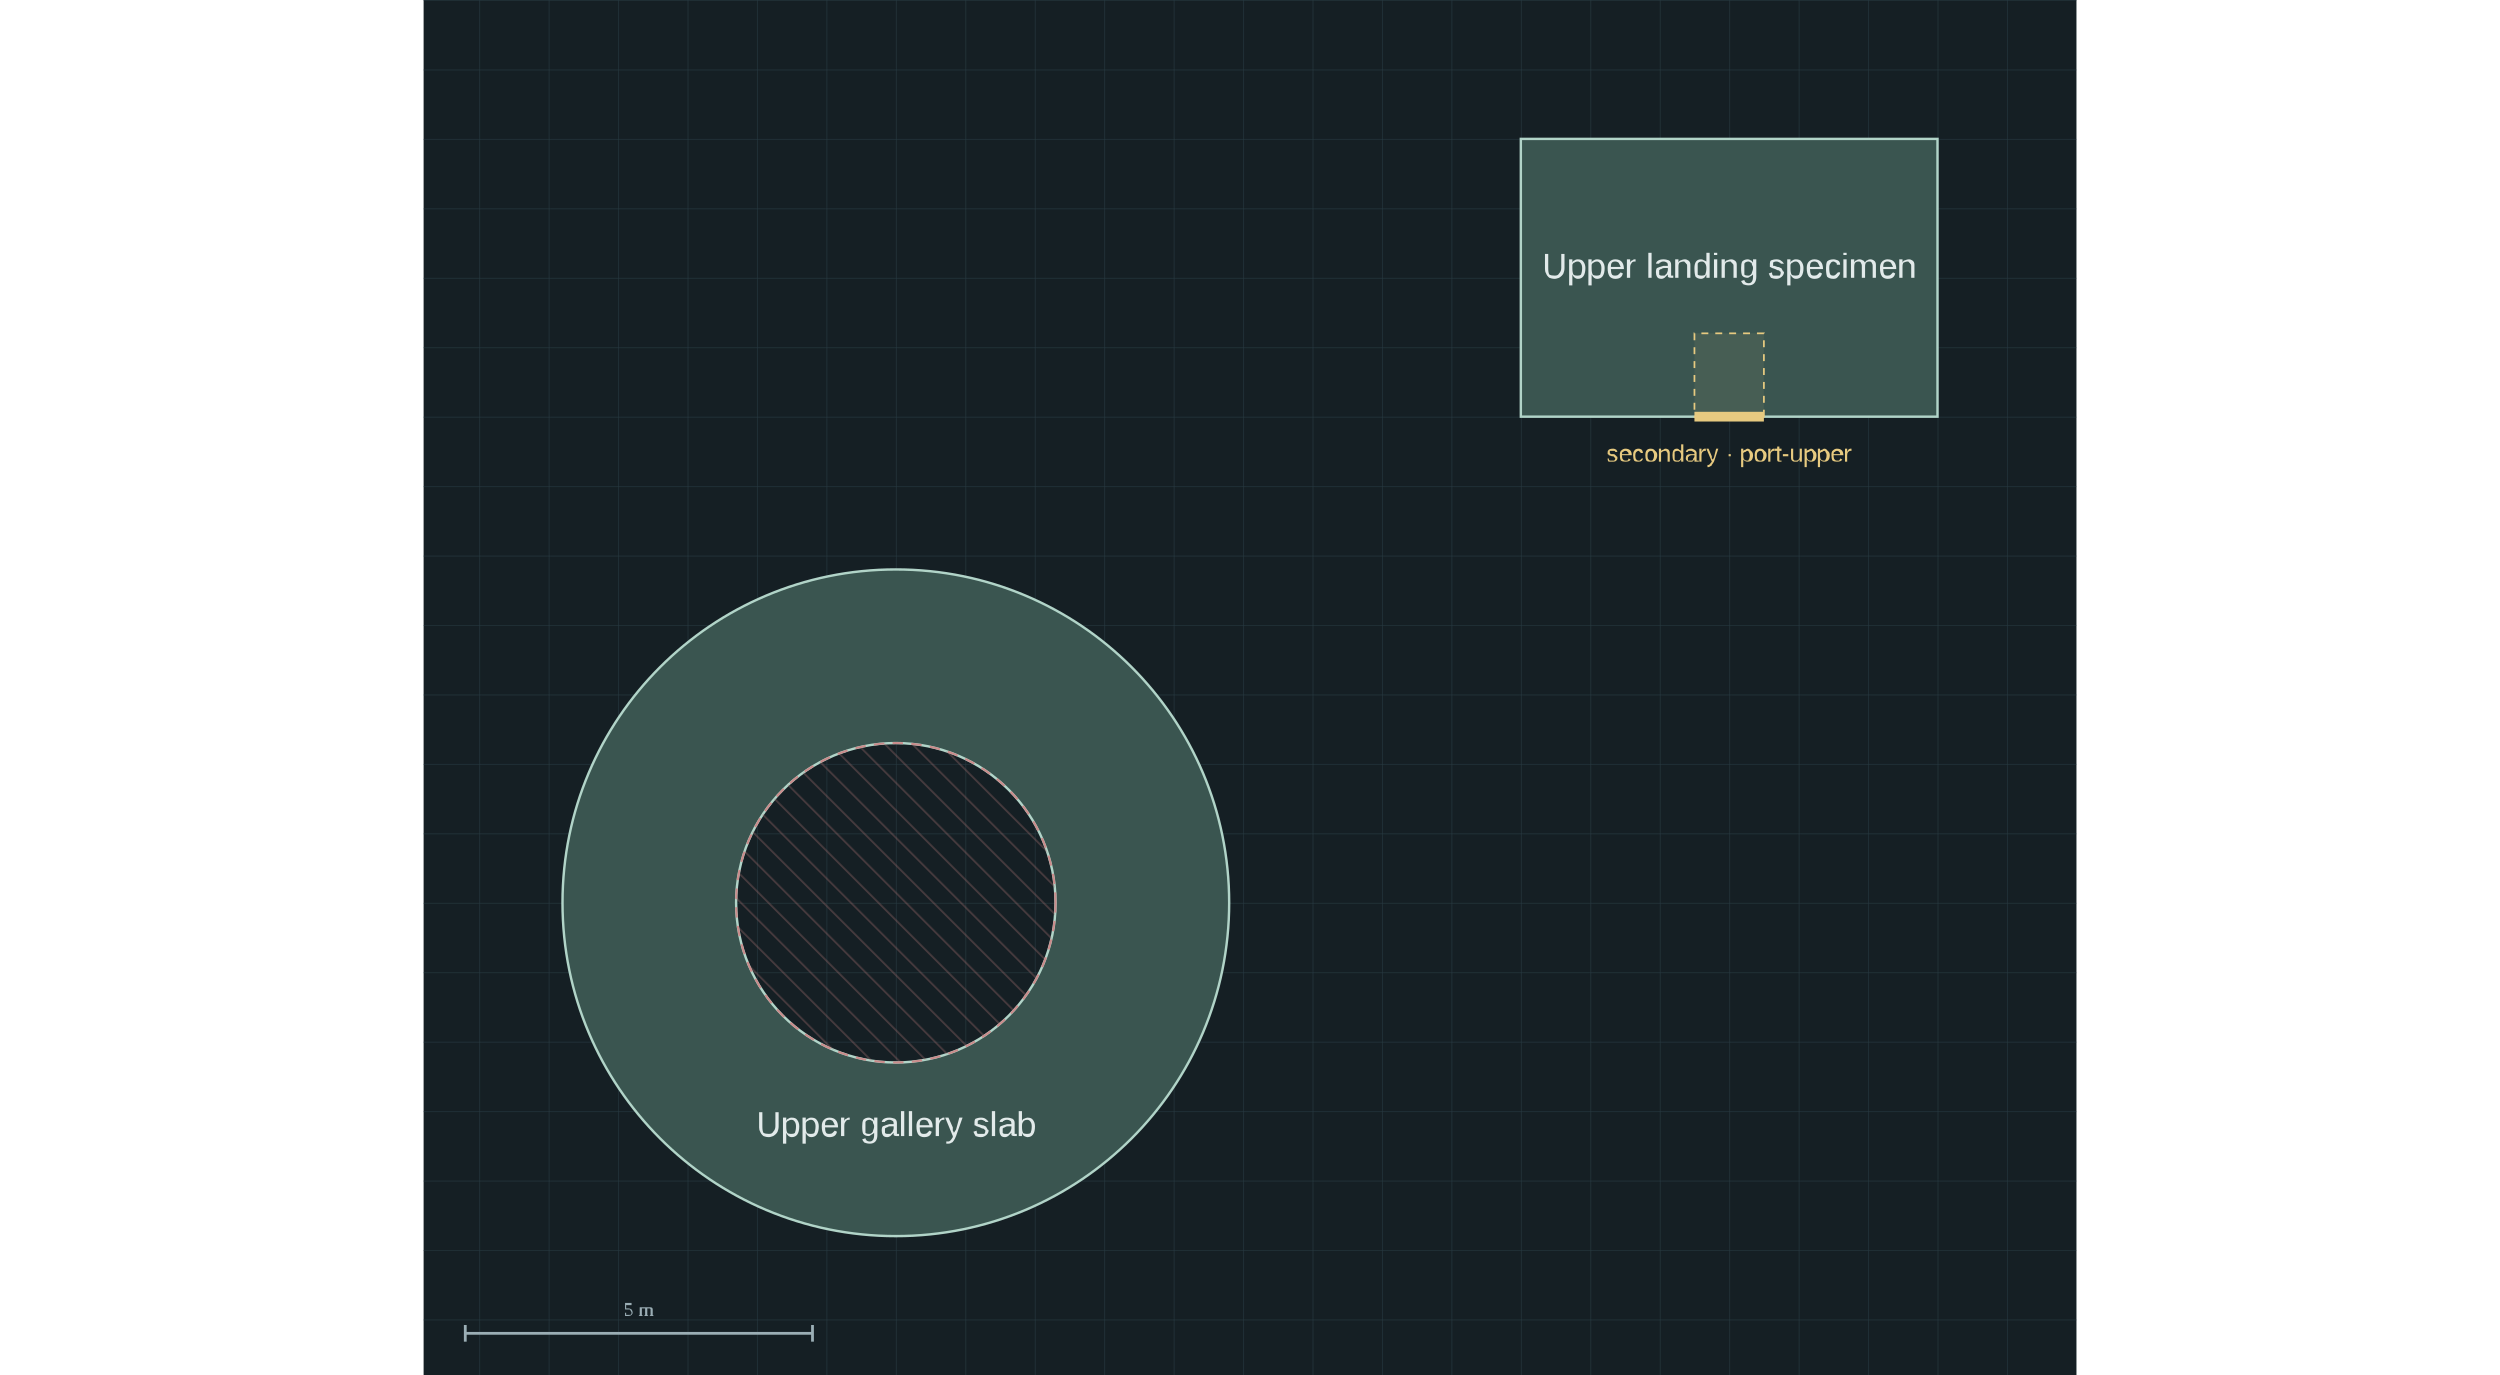
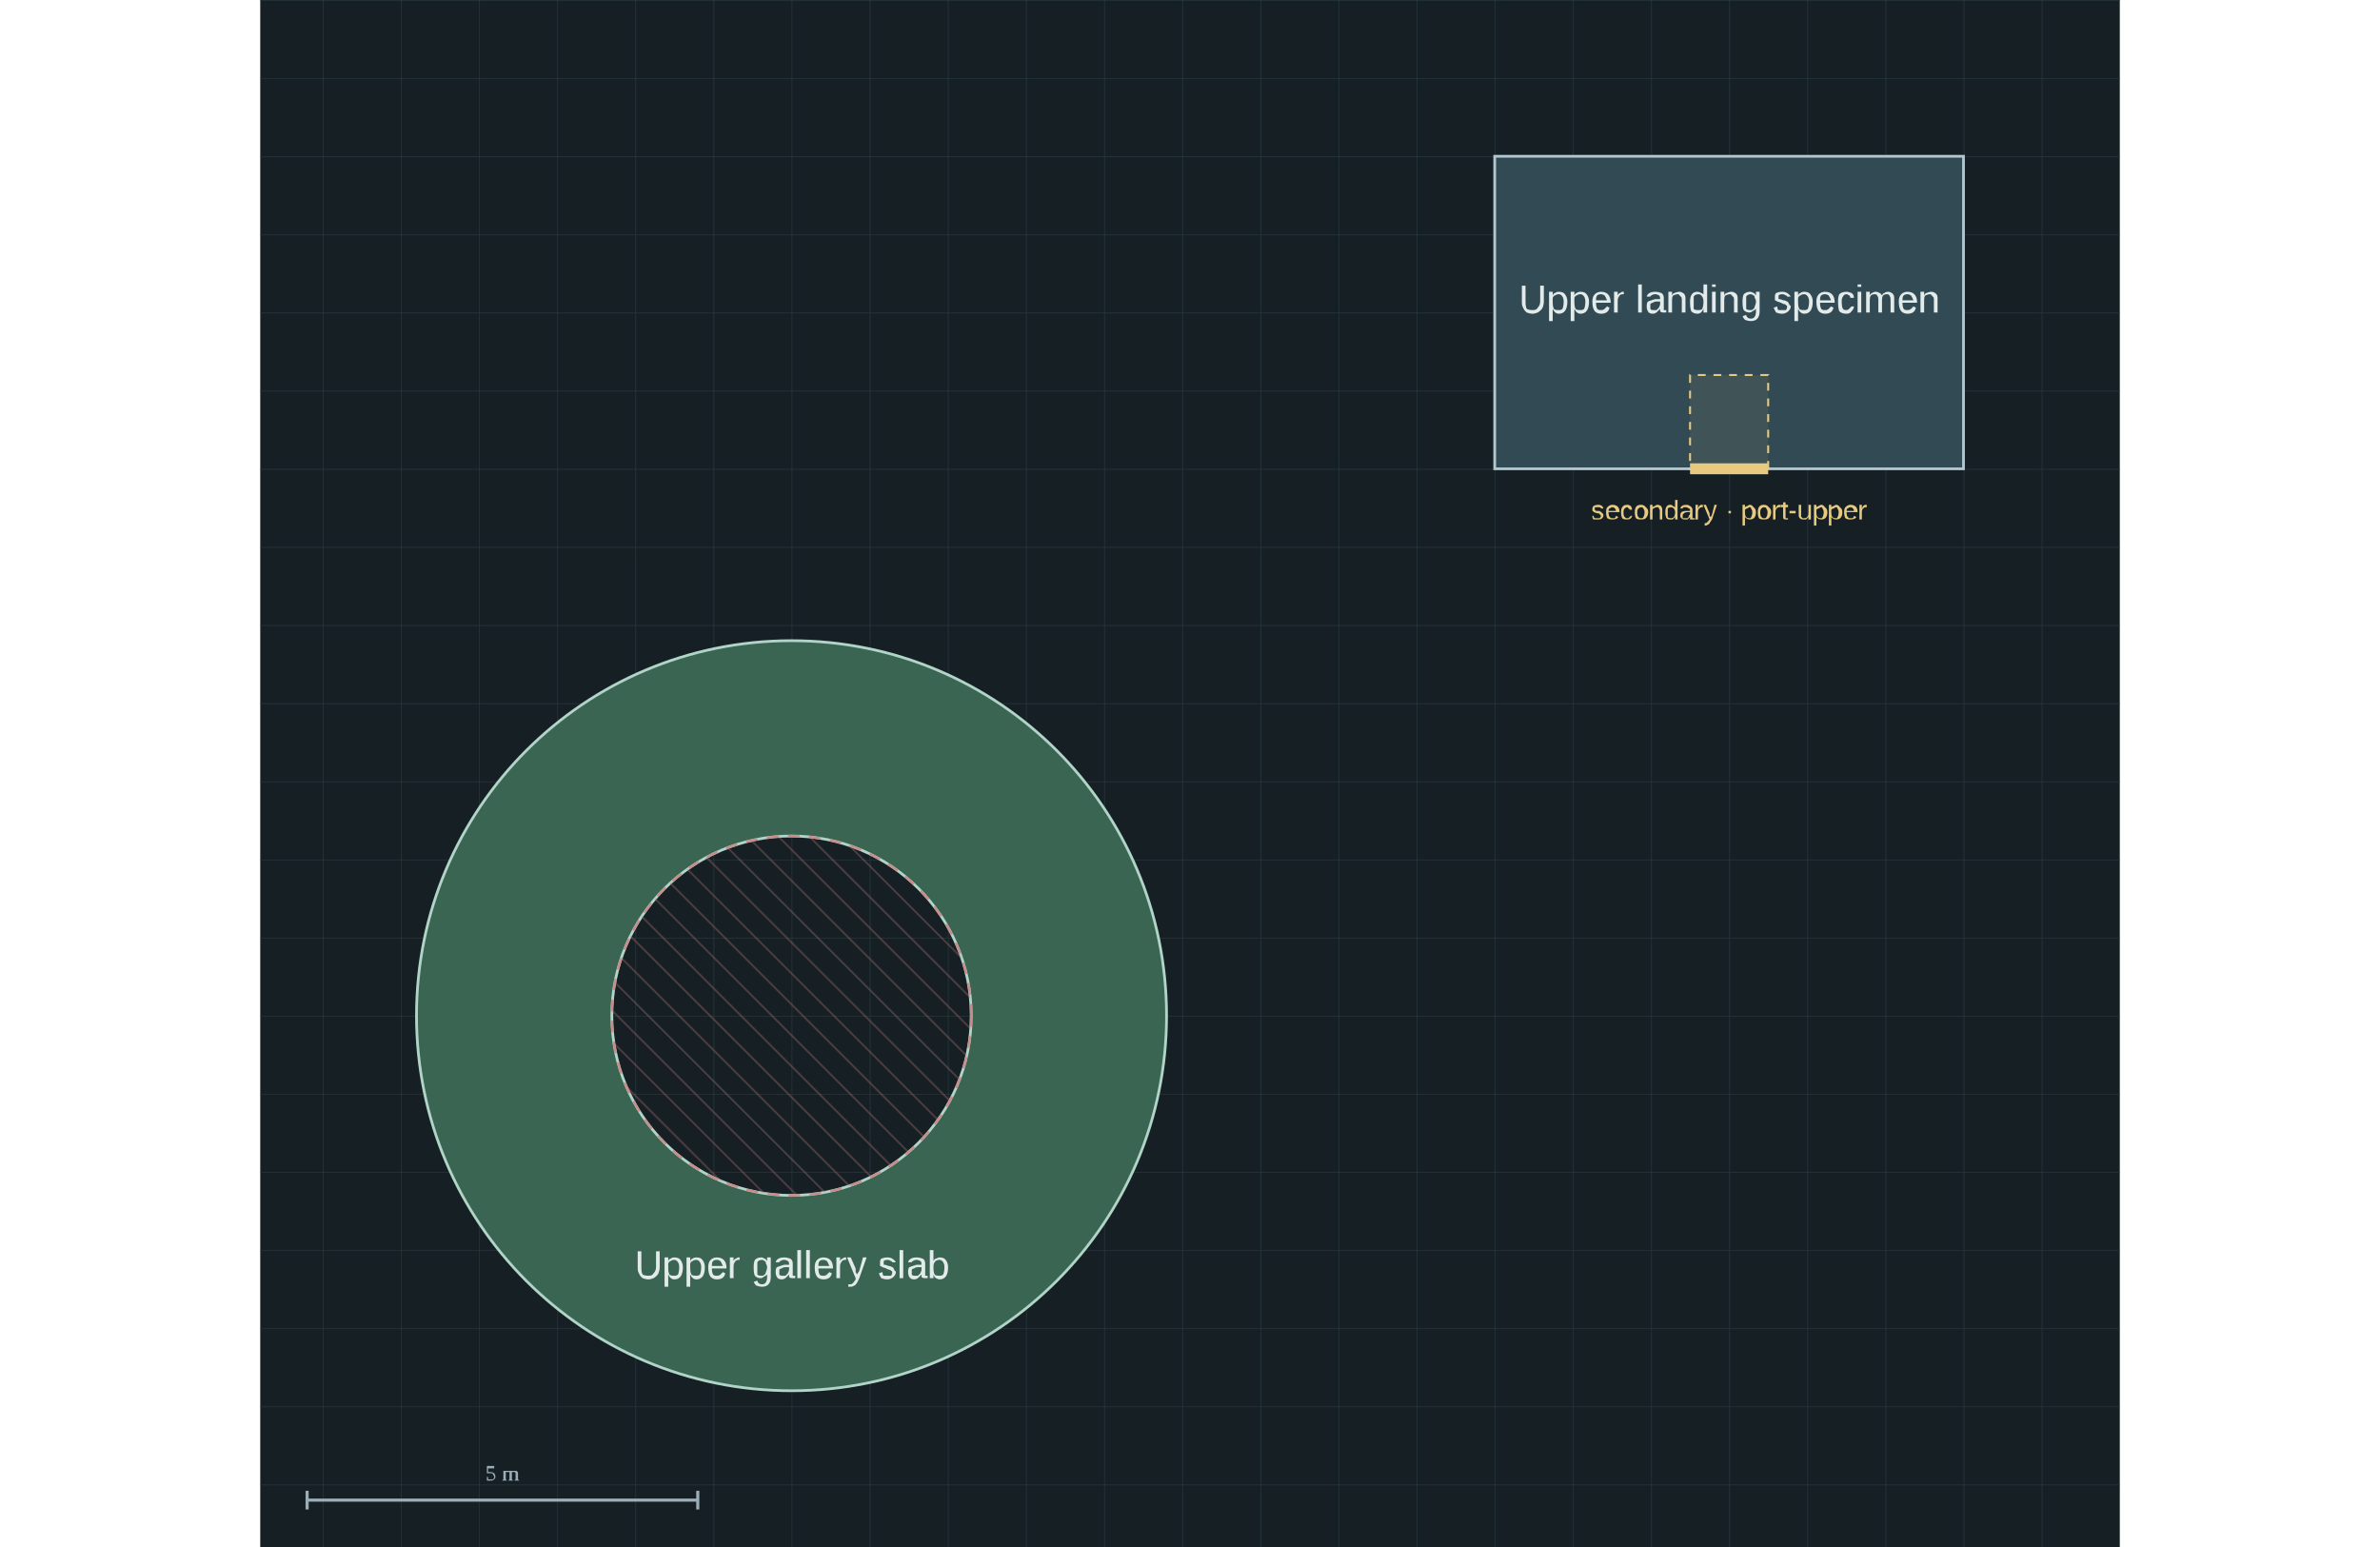
- <svg xmlns="http://www.w3.org/2000/svg" width="1000" height="550" viewBox="-2.8 -16 23.8 19.8" aria-label="Floor 2 geometry plan">
+ <svg xmlns="http://www.w3.org/2000/svg" width="1000" height="650" viewBox="-2.8 -16 23.8 19.8" aria-label="Floor 2 geometry plan">
  <defs>
    <pattern id="grid-1" width="1" height="1" patternUnits="userSpaceOnUse">
      <path d="M 1 0 L 0 0 0 1" fill="none" stroke="#283b43" stroke-width=".015" />
    </pattern>
    <pattern id="hatch-1" width=".28" height=".28" patternUnits="userSpaceOnUse" patternTransform="rotate(45)">
      <line x1="0" y1="0" x2="0" y2=".28" stroke="#ac727255" stroke-width=".05" />
    </pattern>
  </defs>
  <rect x="-2.8" y="-16" width="23.8" height="19.8" fill="#151f24" />
  <rect x="-2.8" y="-16" width="23.8" height="19.8" fill="url(#grid-1)" />
  <g transform="scale(1,-1)">
-     <path data-space="study-gallery" tabindex="0" role="button" aria-label="Inspect Upper gallery slab" fill="#3a5550" stroke="#b1d4c8" stroke-width=".035" d="M 8.8 3 A 4.8 4.8 0 0 1 -0.8 3 A 4.8 4.8 0 0 1 8.8 3 Z M 6.3 3 A 2.3 2.3 0 0 0 1.7 3 A 2.3 2.3 0 0 0 6.3 3 Z" fill-rule="evenodd" />
-     <path data-space="study-upper" tabindex="0" role="button" aria-label="Inspect Upper landing specimen" fill="#3a5550" stroke="#b1d4c8" stroke-width=".035" d="M 13 10 L 19 10 L 19 14 L 13 14 L 13 10 Z" fill-rule="evenodd" />
+     <path data-space="study-gallery" tabindex="0" role="button" aria-label="Inspect Upper gallery slab" fill="#3a6552" stroke="#b1d4c8" stroke-width=".035" d="M 8.8 3 A 4.8 4.8 0 0 1 -0.8 3 A 4.8 4.8 0 0 1 8.8 3 Z M 6.3 3 A 2.3 2.3 0 0 0 1.7 3 A 2.3 2.3 0 0 0 6.3 3 Z" fill-rule="evenodd" />
+     <path data-space="study-upper" tabindex="0" role="button" aria-label="Inspect Upper landing specimen" fill="#324a54" stroke="#b0c7ce" stroke-width=".035" d="M 13 10 L 19 10 L 19 14 L 13 14 L 13 10 Z" fill-rule="evenodd" />
    <path stroke="#ca8b8b" stroke-width=".03" stroke-dasharray=".15 .12" fill="url(#hatch-1)" d="M 6.3 3 A 2.3 2.3 0 0 1 1.7 3 A 2.3 2.3 0 0 1 6.3 3 Z" />
    <path fill="#e7ca80" fill-opacity=".08" stroke="#e7ca80" stroke-dasharray=".1 .1" stroke-width=".025" d="M 15.5 10 L 16.5 10 L 16.5 11.2 L 15.5 11.2 L 15.5 10 Z" />
    <line stroke="#e7ca80" stroke-width=".14" x1="15.5" y1="10" x2="16.5" y2="10" />
  </g>
  <text font-family="Arial,sans-serif" font-size=".5" fill="#e2eaea" text-anchor="middle" x="4" y="0.36">Upper gallery slab</text>
  <text font-family="Arial,sans-serif" font-size=".5" fill="#e2eaea" text-anchor="middle" x="16" y="-12">Upper landing specimen</text>
  <text font-family="Arial,sans-serif" font-size=".35" fill="#e7ca80" text-anchor="middle" x="16" y="-9.35">secondary · port-upper</text>
  <g transform="translate(-2.2,3.2)">
    <path d="M 0 0 L 5 0 M 0 -.12 L 0 .12 M 5 -.12 L 5 .12" stroke="#9baeb5" stroke-width=".04" />
    <text y="-.25" x="2.5" text-anchor="middle" fill="#9baeb5" font-size=".28">5 m</text>
  </g>
</svg>
